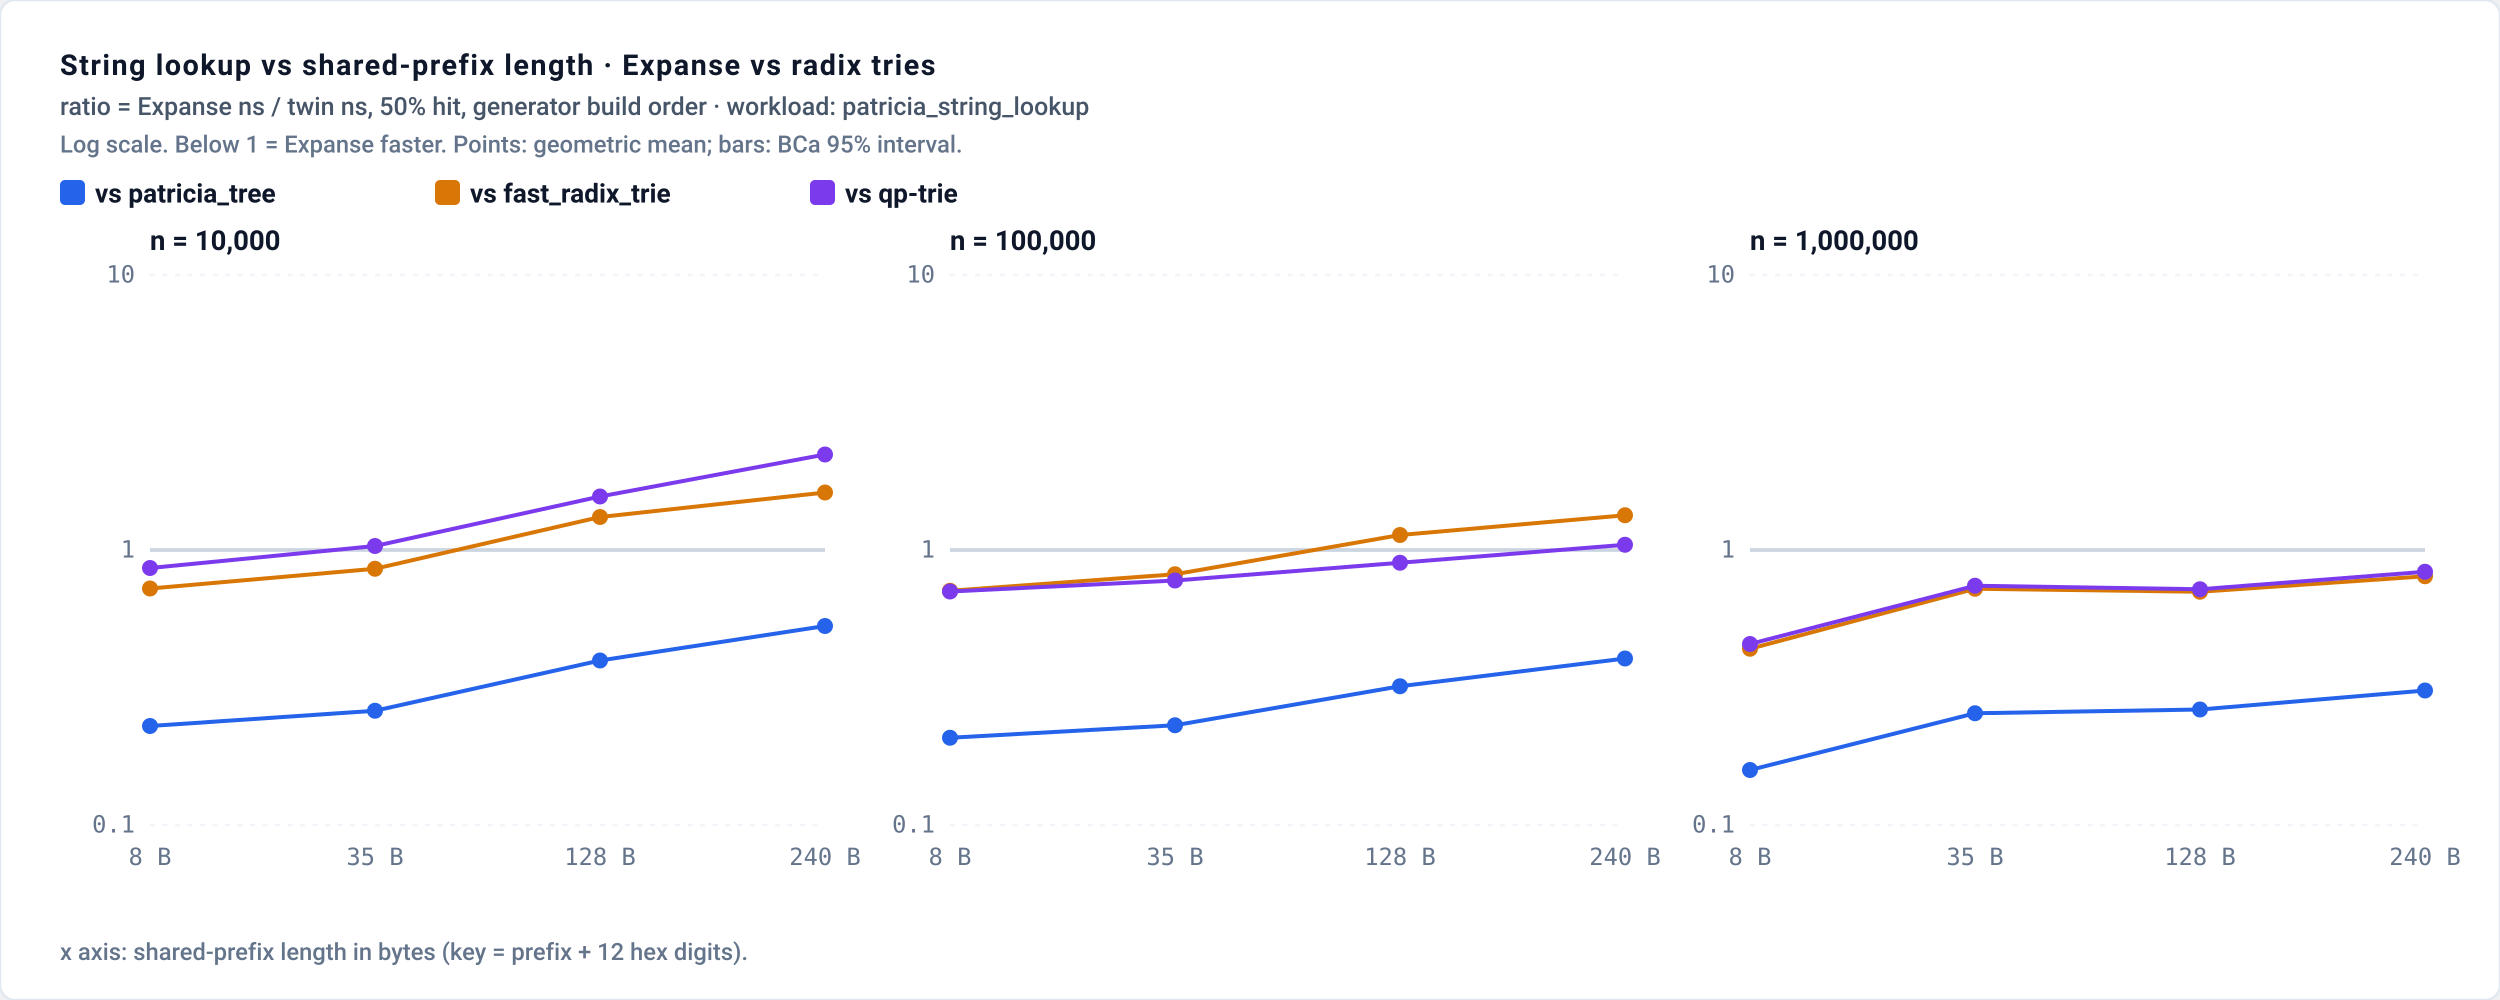
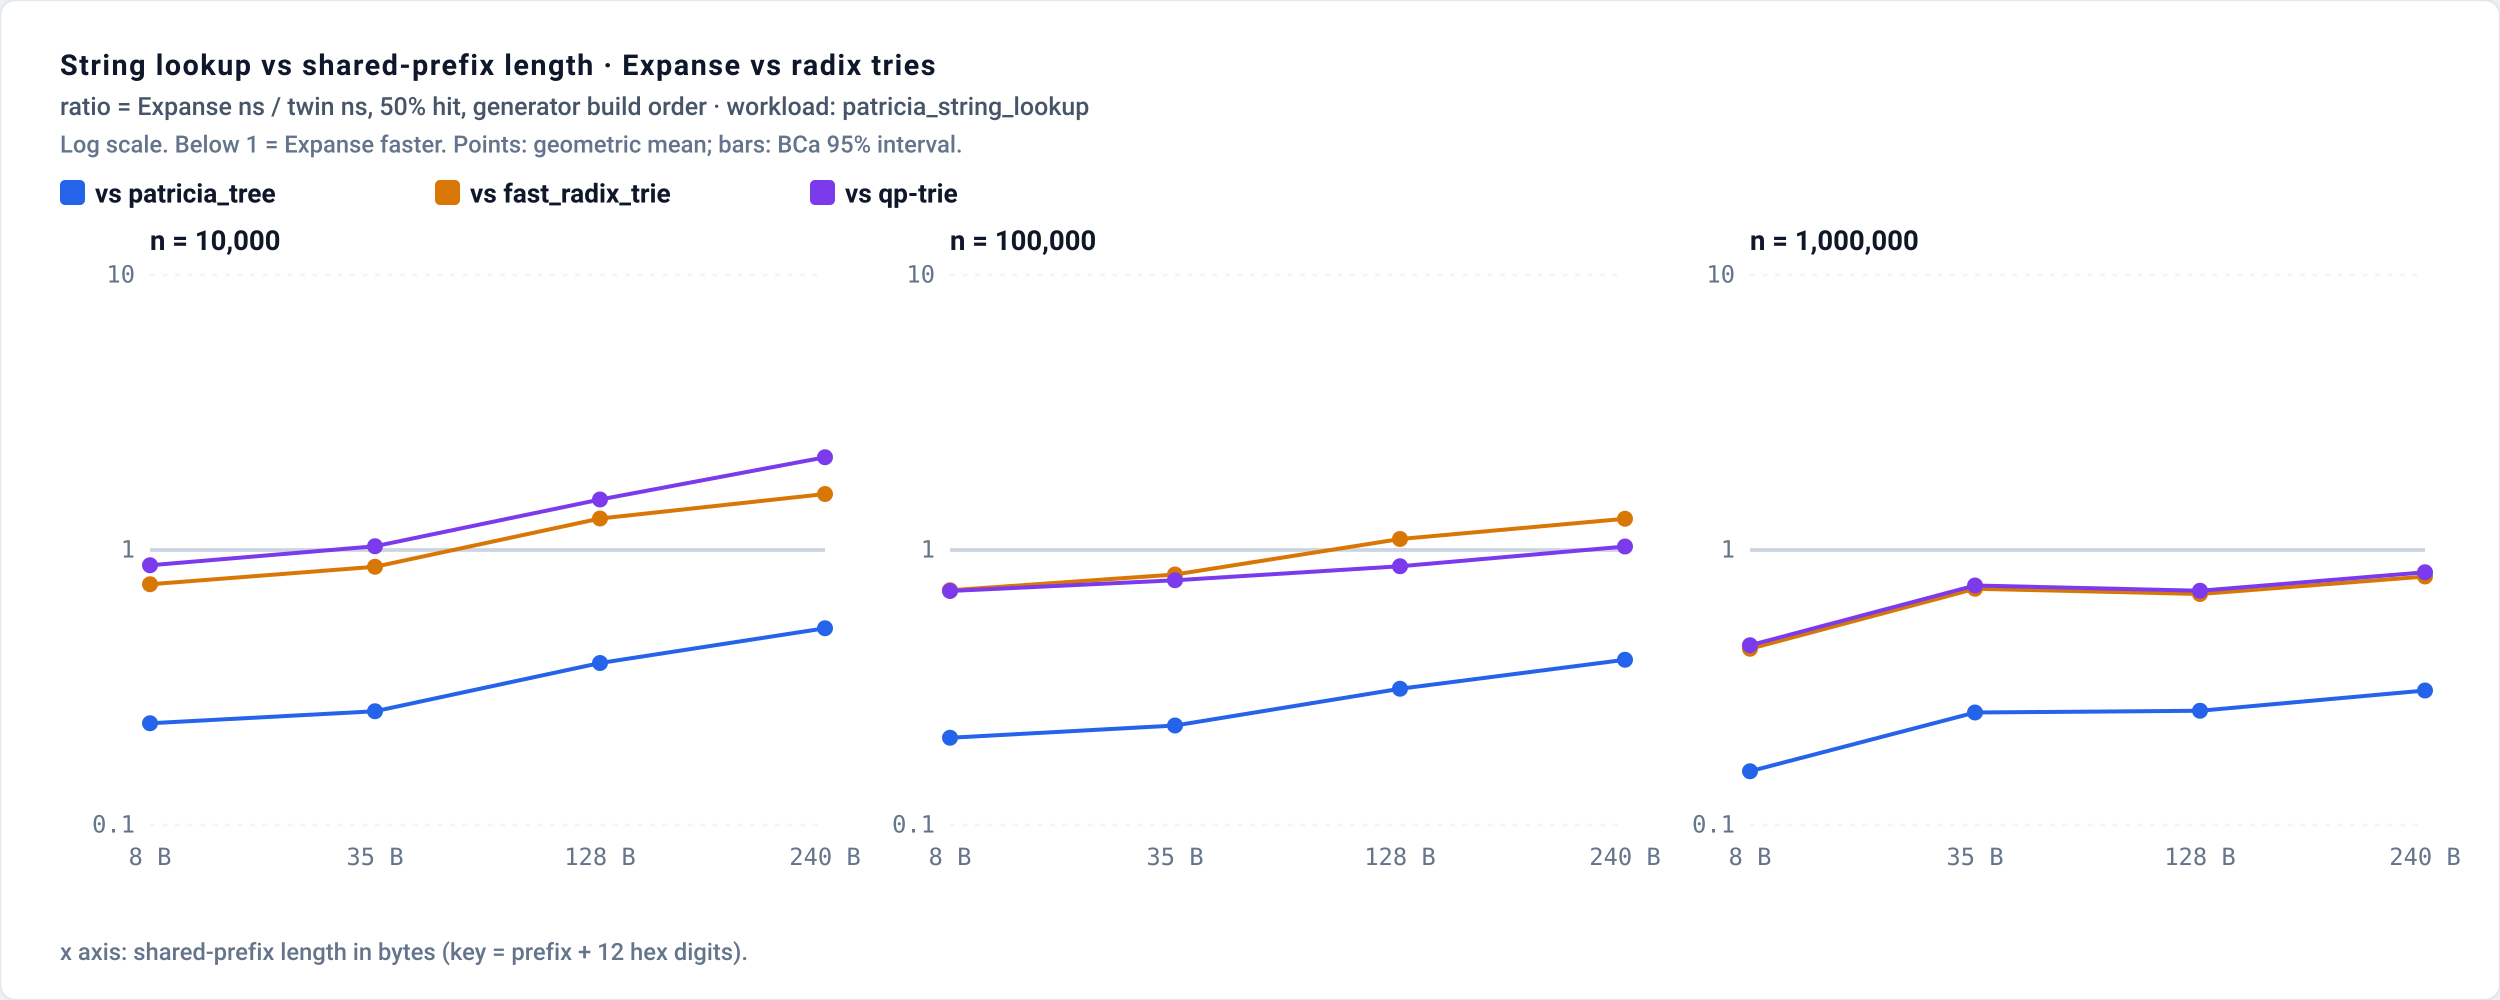
<svg xmlns="http://www.w3.org/2000/svg" role="img" viewBox="0 0 1000 400" width="100%" height="100%">
  <defs>
    <style>
      .bg { fill: #ffffff; }
      .border { stroke: #e2e8f0; stroke-width: 1px; fill: none; }
      .grid { stroke: #f1f5f9; stroke-width: 1px; stroke-dasharray: 2,3; }
      .axis { stroke: #cbd5e1; stroke-width: 1.5px; }
      .divider { stroke: #e2e8f0; stroke-width: 1px; }

      .t-title { font-family: -apple-system, BlinkMacSystemFont, "Segoe UI", Roboto, Helvetica, Arial, sans-serif; font-size: 11.5px; font-weight: 700; letter-spacing: 0.6px; fill: #0f172a; text-transform: uppercase; }
      .t-sub { font-family: -apple-system, BlinkMacSystemFont, "Segoe UI", Roboto, Helvetica, Arial, sans-serif; font-size: 10px; font-weight: 500; fill: #475569; }
      .t-unit { font-family: ui-monospace, SFMono-Regular, Menlo, Monaco, Consolas, monospace; font-size: 10px; font-weight: 600; fill: #475569; }
      .t-axis-label { font-family: ui-monospace, SFMono-Regular, Menlo, Monaco, Consolas, monospace; font-size: 9.5px; font-weight: 500; fill: #64748b; }
      .t-bar-label { font-family: -apple-system, BlinkMacSystemFont, "Segoe UI", Roboto, Helvetica, Arial, sans-serif; font-size: 11px; font-weight: 700; fill: #0f172a; }
      .t-legend { font-family: -apple-system, BlinkMacSystemFont, "Segoe UI", Roboto, Helvetica, Arial, sans-serif; font-size: 10.5px; font-weight: 600; fill: #0f172a; }

      .t-val-accent { font-family: ui-monospace, SFMono-Regular, Menlo, Monaco, Consolas, monospace; font-size: 11px; font-weight: 700; fill: #15803d; }
      .t-val-blue { font-family: ui-monospace, SFMono-Regular, Menlo, Monaco, Consolas, monospace; font-size: 11px; font-weight: 600; fill: #2563eb; }
      .t-val-loss { font-family: ui-monospace, SFMono-Regular, Menlo, Monaco, Consolas, monospace; font-size: 11px; font-weight: 700; fill: #b45309; }
      .t-note { font-family: -apple-system, BlinkMacSystemFont, "Segoe UI", Roboto, Helvetica, Arial, sans-serif; font-size: 9.5px; font-weight: 500; fill: #64748b; }

      .b-expanse { fill: #16a34a; }
      .b-art { fill: #2563eb; }
      .b-patricia { fill: #2563eb; }
      .b-radix { fill: #d97706; }
      .b-qp { fill: #7c3aed; }
      .b-btree { fill: #d97706; }
      .b-hashmap { fill: #7c3aed; }

      .badge-win { fill: #dcfce7; stroke: #86efac; stroke-width: 1px; }
      .badge-win-text { font-family: ui-monospace, SFMono-Regular, Menlo, Monaco, Consolas, monospace; font-size: 9.5px; font-weight: 700; fill: #15803d; text-anchor: middle; }
      .badge-loss { fill: #fef3c7; stroke: #fcd34d; stroke-width: 1px; }
      .badge-loss-text { font-family: ui-monospace, SFMono-Regular, Menlo, Monaco, Consolas, monospace; font-size: 9.5px; font-weight: 700; fill: #b45309; text-anchor: middle; }

      @media (prefers-color-scheme: dark) {
        .bg { fill: #0d1117; }
        .border { stroke: #30363d; }
        .grid { stroke: #21262d; }
        .axis { stroke: #484f58; }
        .divider { stroke: #21262d; }
        .t-title { fill: #f0f6fc; }
        .t-sub { fill: #94a3b8; }
        .t-unit { fill: #94a3b8; }
        .t-axis-label { fill: #94a3b8; }
        .t-bar-label { fill: #f8fafc; }
        .t-legend { fill: #f8fafc; }
        .t-val-accent { fill: #4ade80; }
        .t-val-blue { fill: #38bdf8; }
        .t-note { fill: #94a3b8; }
        .t-val-loss { fill: #fbbf24; }
        .b-expanse { fill: #22c55e; }
        .b-art { fill: #3b82f6; }
        .b-patricia { fill: #3b82f6; }
        .b-radix { fill: #f59e0b; }
        .b-qp { fill: #a855f7; }
        .b-btree { fill: #f59e0b; }
        .b-hashmap { fill: #a855f7; }
        .badge-win { fill: #052e16; stroke: #166534; }
        .badge-win-text { fill: #4ade80; }
        .badge-loss { fill: #451a03; stroke: #92400e; }
        .badge-loss-text { fill: #fbbf24; }
      }

      :root[data-theme="dark"] .bg, [data-theme="dark"] .bg { fill: #0d1117; }
      :root[data-theme="dark"] .border, [data-theme="dark"] .border { stroke: #30363d; }
      :root[data-theme="dark"] .grid, [data-theme="dark"] .grid { stroke: #21262d; }
      :root[data-theme="dark"] .axis, [data-theme="dark"] .axis { stroke: #484f58; }
      :root[data-theme="dark"] .divider, [data-theme="dark"] .divider { stroke: #21262d; }
      :root[data-theme="dark"] .t-title, [data-theme="dark"] .t-title { fill: #f0f6fc; }
      :root[data-theme="dark"] .t-sub, [data-theme="dark"] .t-sub { fill: #94a3b8; }
      :root[data-theme="dark"] .t-unit, [data-theme="dark"] .t-unit { fill: #94a3b8; }
      :root[data-theme="dark"] .t-axis-label, [data-theme="dark"] .t-axis-label { fill: #94a3b8; }
      :root[data-theme="dark"] .t-bar-label, [data-theme="dark"] .t-bar-label { fill: #f8fafc; }
      :root[data-theme="dark"] .t-legend, [data-theme="dark"] .t-legend { fill: #f8fafc; }
      :root[data-theme="dark"] .t-val-accent, [data-theme="dark"] .t-val-accent { fill: #4ade80; }
      :root[data-theme="dark"] .t-val-blue, [data-theme="dark"] .t-val-blue { fill: #38bdf8; }
      :root[data-theme="dark"] .t-note, [data-theme="dark"] .t-note { fill: #94a3b8; }
      :root[data-theme="dark"] .t-val-loss, [data-theme="dark"] .t-val-loss { fill: #fbbf24; }
      :root[data-theme="dark"] .b-expanse, [data-theme="dark"] .b-expanse { fill: #22c55e; }
      :root[data-theme="dark"] .b-art, [data-theme="dark"] .b-art { fill: #3b82f6; }
      :root[data-theme="dark"] .b-patricia, [data-theme="dark"] .b-patricia { fill: #3b82f6; }
      :root[data-theme="dark"] .b-radix, [data-theme="dark"] .b-radix { fill: #f59e0b; }
      :root[data-theme="dark"] .b-qp, [data-theme="dark"] .b-qp { fill: #a855f7; }
      :root[data-theme="dark"] .b-btree, [data-theme="dark"] .b-btree { fill: #f59e0b; }
      :root[data-theme="dark"] .b-hashmap, [data-theme="dark"] .b-hashmap { fill: #a855f7; }
      :root[data-theme="dark"] .badge-win, [data-theme="dark"] .badge-win { fill: #052e16; stroke: #166534; }
      :root[data-theme="dark"] .badge-win-text, [data-theme="dark"] .badge-win-text { fill: #4ade80; }
      :root[data-theme="dark"] .badge-loss, [data-theme="dark"] .badge-loss { fill: #451a03; stroke: #92400e; }
      :root[data-theme="dark"] .badge-loss-text, [data-theme="dark"] .badge-loss-text { fill: #fbbf24; }
    </style>
    <style>.ln-patricia{stroke:#2563eb;stroke-width:1.6px}.ln-radix{stroke:#d97706;stroke-width:1.6px}.ln-qp{stroke:#7c3aed;stroke-width:1.6px}</style>
  </defs>
  <rect width="100%" height="100%" class="bg" rx="6" />
  <rect width="100%" height="100%" class="border" rx="6" />
  <text x="24" y="30" class="t-title">String lookup vs shared-prefix length · Expanse vs radix tries</text>
  <text x="24" y="46" class="t-sub">ratio = Expanse ns / twin ns, 50% hit, generator build order · workload: patricia_string_lookup</text>
  <text x="24" y="61" class="t-note">Log scale. Below 1 = Expanse faster. Points: geometric mean; bars: BCa 95% interval.</text>
  <rect x="24" y="72" width="10" height="10" rx="2" class="b-patricia" />
  <text x="38" y="81" class="t-legend">vs patricia_tree</text>
  <rect x="174" y="72" width="10" height="10" rx="2" class="b-radix" />
  <text x="188" y="81" class="t-legend">vs fast_radix_trie</text>
  <rect x="324" y="72" width="10" height="10" rx="2" class="b-qp" />
  <text x="338" y="81" class="t-legend">vs qp-trie</text>
  <text x="60" y="100" class="t-bar-label">n = 10,000</text>
  <line x1="60" y1="330.0" x2="330" y2="330.0" class="grid" />
  <text x="54" y="333.0" class="t-axis-label" text-anchor="end">0.1</text>
  <line x1="60" y1="220.0" x2="330" y2="220.0" class="axis" />
  <text x="54" y="223.0" class="t-axis-label" text-anchor="end">1</text>
  <line x1="60" y1="110.0" x2="330" y2="110.0" class="grid" />
  <text x="54" y="113.0" class="t-axis-label" text-anchor="end">10</text>
  <text x="60.0" y="346" class="t-axis-label" text-anchor="middle">8 B</text>
  <text x="150.0" y="346" class="t-axis-label" text-anchor="middle">35 B</text>
  <text x="240.0" y="346" class="t-axis-label" text-anchor="middle">128 B</text>
  <text x="330.0" y="346" class="t-axis-label" text-anchor="middle">240 B</text>
-   <path d="M60.0,290.4 L150.0,284.3 L240.0,264.2 L330.0,250.4" class="ln-patricia" fill="none" />
-   <line x1="60.0" y1="290.7" x2="60.0" y2="290.2" class="axis" />
-   <circle cx="60.0" cy="290.4" r="3.2" class="b-patricia" />
-   <line x1="150.0" y1="284.4" x2="150.0" y2="284.2" class="axis" />
-   <circle cx="150.0" cy="284.3" r="3.2" class="b-patricia" />
-   <line x1="240.0" y1="264.4" x2="240.0" y2="264.0" class="axis" />
-   <circle cx="240.0" cy="264.2" r="3.2" class="b-patricia" />
-   <line x1="330.0" y1="250.5" x2="330.0" y2="250.2" class="axis" />
-   <circle cx="330.0" cy="250.4" r="3.2" class="b-patricia" />
-   <path d="M60.0,235.4 L150.0,227.5 L240.0,206.8 L330.0,197.0" class="ln-radix" fill="none" />
-   <line x1="60.0" y1="235.7" x2="60.0" y2="235.1" class="axis" />
-   <circle cx="60.0" cy="235.4" r="3.2" class="b-radix" />
-   <line x1="150.0" y1="227.6" x2="150.0" y2="227.3" class="axis" />
-   <circle cx="150.0" cy="227.5" r="3.2" class="b-radix" />
-   <line x1="240.0" y1="207.1" x2="240.0" y2="206.6" class="axis" />
-   <circle cx="240.0" cy="206.8" r="3.2" class="b-radix" />
-   <line x1="330.0" y1="197.3" x2="330.0" y2="196.8" class="axis" />
-   <circle cx="330.0" cy="197.0" r="3.2" class="b-radix" />
-   <path d="M60.0,227.2 L150.0,218.4 L240.0,198.6 L330.0,181.8" class="ln-qp" fill="none" />
-   <line x1="60.0" y1="227.4" x2="60.0" y2="226.8" class="axis" />
-   <circle cx="60.0" cy="227.2" r="3.2" class="b-qp" />
-   <line x1="150.0" y1="218.5" x2="150.0" y2="218.3" class="axis" />
-   <circle cx="150.0" cy="218.4" r="3.2" class="b-qp" />
-   <line x1="240.0" y1="198.8" x2="240.0" y2="198.5" class="axis" />
-   <circle cx="240.0" cy="198.6" r="3.2" class="b-qp" />
-   <line x1="330.0" y1="182.1" x2="330.0" y2="181.6" class="axis" />
-   <circle cx="330.0" cy="181.8" r="3.2" class="b-qp" />
+   <path d="M60.0,289.3 L150.0,284.5 L240.0,265.2 L330.0,251.3" class="ln-patricia" fill="none" />
+   <line x1="60.0" y1="289.5" x2="60.0" y2="289.0" class="axis" />
+   <circle cx="60.0" cy="289.3" r="3.2" class="b-patricia" />
+   <line x1="150.0" y1="284.5" x2="150.0" y2="284.4" class="axis" />
+   <circle cx="150.0" cy="284.5" r="3.2" class="b-patricia" />
+   <line x1="240.0" y1="265.3" x2="240.0" y2="265.0" class="axis" />
+   <circle cx="240.0" cy="265.2" r="3.2" class="b-patricia" />
+   <line x1="330.0" y1="251.4" x2="330.0" y2="251.2" class="axis" />
+   <circle cx="330.0" cy="251.3" r="3.2" class="b-patricia" />
+   <path d="M60.0,233.7 L150.0,226.7 L240.0,207.4 L330.0,197.6" class="ln-radix" fill="none" />
+   <line x1="60.0" y1="233.8" x2="60.0" y2="233.4" class="axis" />
+   <circle cx="60.0" cy="233.7" r="3.2" class="b-radix" />
+   <line x1="150.0" y1="226.8" x2="150.0" y2="226.5" class="axis" />
+   <circle cx="150.0" cy="226.7" r="3.2" class="b-radix" />
+   <line x1="240.0" y1="207.6" x2="240.0" y2="207.2" class="axis" />
+   <circle cx="240.0" cy="207.4" r="3.2" class="b-radix" />
+   <line x1="330.0" y1="197.8" x2="330.0" y2="197.4" class="axis" />
+   <circle cx="330.0" cy="197.6" r="3.2" class="b-radix" />
+   <path d="M60.0,226.1 L150.0,218.5 L240.0,199.8 L330.0,182.9" class="ln-qp" fill="none" />
+   <line x1="60.0" y1="226.3" x2="60.0" y2="225.9" class="axis" />
+   <circle cx="60.0" cy="226.1" r="3.2" class="b-qp" />
+   <line x1="150.0" y1="218.6" x2="150.0" y2="218.4" class="axis" />
+   <circle cx="150.0" cy="218.5" r="3.2" class="b-qp" />
+   <line x1="240.0" y1="200.0" x2="240.0" y2="199.7" class="axis" />
+   <circle cx="240.0" cy="199.8" r="3.2" class="b-qp" />
+   <line x1="330.0" y1="183.0" x2="330.0" y2="182.7" class="axis" />
+   <circle cx="330.0" cy="182.9" r="3.2" class="b-qp" />
  <text x="380" y="100" class="t-bar-label">n = 100,000</text>
  <line x1="380" y1="330.0" x2="650" y2="330.0" class="grid" />
  <text x="374" y="333.0" class="t-axis-label" text-anchor="end">0.1</text>
  <line x1="380" y1="220.0" x2="650" y2="220.0" class="axis" />
  <text x="374" y="223.0" class="t-axis-label" text-anchor="end">1</text>
  <line x1="380" y1="110.0" x2="650" y2="110.0" class="grid" />
  <text x="374" y="113.0" class="t-axis-label" text-anchor="end">10</text>
  <text x="380.0" y="346" class="t-axis-label" text-anchor="middle">8 B</text>
  <text x="470.0" y="346" class="t-axis-label" text-anchor="middle">35 B</text>
  <text x="560.0" y="346" class="t-axis-label" text-anchor="middle">128 B</text>
  <text x="650.0" y="346" class="t-axis-label" text-anchor="middle">240 B</text>
-   <path d="M380.0,295.1 L470.0,290.1 L560.0,274.5 L650.0,263.4" class="ln-patricia" fill="none" />
-   <line x1="380.0" y1="295.5" x2="380.0" y2="294.9" class="axis" />
+   <path d="M380.0,295.1 L470.0,290.2 L560.0,275.5 L650.0,263.9" class="ln-patricia" fill="none" />
+   <line x1="380.0" y1="295.4" x2="380.0" y2="294.8" class="axis" />
  <circle cx="380.0" cy="295.1" r="3.2" class="b-patricia" />
  <line x1="470.0" y1="290.4" x2="470.0" y2="289.9" class="axis" />
-   <circle cx="470.0" cy="290.1" r="3.2" class="b-patricia" />
-   <line x1="560.0" y1="274.7" x2="560.0" y2="274.3" class="axis" />
-   <circle cx="560.0" cy="274.5" r="3.2" class="b-patricia" />
-   <line x1="650.0" y1="263.6" x2="650.0" y2="263.3" class="axis" />
-   <circle cx="650.0" cy="263.4" r="3.2" class="b-patricia" />
-   <path d="M380.0,236.3 L470.0,229.7 L560.0,214.0 L650.0,206.1" class="ln-radix" fill="none" />
-   <line x1="380.0" y1="236.6" x2="380.0" y2="236.1" class="axis" />
-   <circle cx="380.0" cy="236.3" r="3.2" class="b-radix" />
-   <line x1="470.0" y1="229.8" x2="470.0" y2="229.5" class="axis" />
-   <circle cx="470.0" cy="229.7" r="3.2" class="b-radix" />
-   <line x1="560.0" y1="214.1" x2="560.0" y2="213.9" class="axis" />
-   <circle cx="560.0" cy="214.0" r="3.2" class="b-radix" />
-   <line x1="650.0" y1="206.9" x2="650.0" y2="205.9" class="axis" />
-   <circle cx="650.0" cy="206.1" r="3.2" class="b-radix" />
-   <path d="M380.0,236.6 L470.0,232.2 L560.0,225.1 L650.0,217.9" class="ln-qp" fill="none" />
-   <line x1="380.0" y1="237.2" x2="380.0" y2="236.0" class="axis" />
-   <circle cx="380.0" cy="236.6" r="3.2" class="b-qp" />
-   <line x1="470.0" y1="232.9" x2="470.0" y2="231.5" class="axis" />
-   <circle cx="470.0" cy="232.2" r="3.2" class="b-qp" />
-   <line x1="560.0" y1="225.3" x2="560.0" y2="224.9" class="axis" />
-   <circle cx="560.0" cy="225.1" r="3.2" class="b-qp" />
-   <line x1="650.0" y1="218.1" x2="650.0" y2="217.8" class="axis" />
-   <circle cx="650.0" cy="217.9" r="3.2" class="b-qp" />
+   <circle cx="470.0" cy="290.2" r="3.2" class="b-patricia" />
+   <line x1="560.0" y1="275.6" x2="560.0" y2="275.3" class="axis" />
+   <circle cx="560.0" cy="275.5" r="3.2" class="b-patricia" />
+   <line x1="650.0" y1="264.1" x2="650.0" y2="263.8" class="axis" />
+   <circle cx="650.0" cy="263.9" r="3.2" class="b-patricia" />
+   <path d="M380.0,236.1 L470.0,229.8 L560.0,215.6 L650.0,207.5" class="ln-radix" fill="none" />
+   <line x1="380.0" y1="236.2" x2="380.0" y2="236.0" class="axis" />
+   <circle cx="380.0" cy="236.1" r="3.2" class="b-radix" />
+   <line x1="470.0" y1="230.2" x2="470.0" y2="229.6" class="axis" />
+   <circle cx="470.0" cy="229.8" r="3.2" class="b-radix" />
+   <line x1="560.0" y1="216.2" x2="560.0" y2="215.3" class="axis" />
+   <circle cx="560.0" cy="215.6" r="3.2" class="b-radix" />
+   <line x1="650.0" y1="207.9" x2="650.0" y2="207.3" class="axis" />
+   <circle cx="650.0" cy="207.5" r="3.2" class="b-radix" />
+   <path d="M380.0,236.4 L470.0,232.1 L560.0,226.5 L650.0,218.6" class="ln-qp" fill="none" />
+   <line x1="380.0" y1="236.9" x2="380.0" y2="235.8" class="axis" />
+   <circle cx="380.0" cy="236.4" r="3.2" class="b-qp" />
+   <line x1="470.0" y1="232.8" x2="470.0" y2="231.4" class="axis" />
+   <circle cx="470.0" cy="232.1" r="3.2" class="b-qp" />
+   <line x1="560.0" y1="226.9" x2="560.0" y2="226.3" class="axis" />
+   <circle cx="560.0" cy="226.5" r="3.2" class="b-qp" />
+   <line x1="650.0" y1="218.7" x2="650.0" y2="218.5" class="axis" />
+   <circle cx="650.0" cy="218.6" r="3.2" class="b-qp" />
  <text x="700" y="100" class="t-bar-label">n = 1,000,000</text>
  <line x1="700" y1="330.0" x2="970" y2="330.0" class="grid" />
  <text x="694" y="333.0" class="t-axis-label" text-anchor="end">0.1</text>
  <line x1="700" y1="220.0" x2="970" y2="220.0" class="axis" />
  <text x="694" y="223.0" class="t-axis-label" text-anchor="end">1</text>
  <line x1="700" y1="110.0" x2="970" y2="110.0" class="grid" />
  <text x="694" y="113.0" class="t-axis-label" text-anchor="end">10</text>
  <text x="700.0" y="346" class="t-axis-label" text-anchor="middle">8 B</text>
  <text x="790.0" y="346" class="t-axis-label" text-anchor="middle">35 B</text>
  <text x="880.0" y="346" class="t-axis-label" text-anchor="middle">128 B</text>
  <text x="970.0" y="346" class="t-axis-label" text-anchor="middle">240 B</text>
-   <path d="M700.0,308.0 L790.0,285.3 L880.0,283.8 L970.0,276.2" class="ln-patricia" fill="none" />
-   <line x1="700.0" y1="308.1" x2="700.0" y2="307.9" class="axis" />
-   <circle cx="700.0" cy="308.0" r="3.2" class="b-patricia" />
-   <line x1="790.0" y1="285.4" x2="790.0" y2="285.2" class="axis" />
-   <circle cx="790.0" cy="285.3" r="3.2" class="b-patricia" />
-   <line x1="880.0" y1="283.8" x2="880.0" y2="283.7" class="axis" />
-   <circle cx="880.0" cy="283.8" r="3.2" class="b-patricia" />
-   <line x1="970.0" y1="276.2" x2="970.0" y2="276.2" class="axis" />
+   <path d="M700.0,308.5 L790.0,285.0 L880.0,284.3 L970.0,276.2" class="ln-patricia" fill="none" />
+   <line x1="700.0" y1="308.6" x2="700.0" y2="308.5" class="axis" />
+   <circle cx="700.0" cy="308.5" r="3.2" class="b-patricia" />
+   <line x1="790.0" y1="285.1" x2="790.0" y2="284.9" class="axis" />
+   <circle cx="790.0" cy="285.0" r="3.2" class="b-patricia" />
+   <line x1="880.0" y1="284.3" x2="880.0" y2="284.2" class="axis" />
+   <circle cx="880.0" cy="284.3" r="3.2" class="b-patricia" />
+   <line x1="970.0" y1="276.3" x2="970.0" y2="276.2" class="axis" />
  <circle cx="970.0" cy="276.2" r="3.2" class="b-patricia" />
-   <path d="M700.0,259.5 L790.0,235.5 L880.0,236.7 L970.0,230.5" class="ln-radix" fill="none" />
-   <line x1="700.0" y1="259.6" x2="700.0" y2="259.5" class="axis" />
+   <path d="M700.0,259.5 L790.0,235.5 L880.0,237.6 L970.0,230.6" class="ln-radix" fill="none" />
+   <line x1="700.0" y1="259.5" x2="700.0" y2="259.4" class="axis" />
  <circle cx="700.0" cy="259.5" r="3.2" class="b-radix" />
-   <line x1="790.0" y1="235.6" x2="790.0" y2="235.4" class="axis" />
+   <line x1="790.0" y1="235.5" x2="790.0" y2="235.3" class="axis" />
  <circle cx="790.0" cy="235.5" r="3.2" class="b-radix" />
-   <line x1="880.0" y1="236.8" x2="880.0" y2="236.6" class="axis" />
-   <circle cx="880.0" cy="236.7" r="3.2" class="b-radix" />
-   <line x1="970.0" y1="230.6" x2="970.0" y2="230.4" class="axis" />
-   <circle cx="970.0" cy="230.5" r="3.2" class="b-radix" />
-   <path d="M700.0,257.6 L790.0,234.3 L880.0,235.7 L970.0,228.7" class="ln-qp" fill="none" />
-   <line x1="700.0" y1="257.8" x2="700.0" y2="257.5" class="axis" />
-   <circle cx="700.0" cy="257.6" r="3.2" class="b-qp" />
-   <line x1="790.0" y1="234.5" x2="790.0" y2="234.2" class="axis" />
-   <circle cx="790.0" cy="234.3" r="3.2" class="b-qp" />
-   <line x1="880.0" y1="235.8" x2="880.0" y2="235.6" class="axis" />
-   <circle cx="880.0" cy="235.7" r="3.2" class="b-qp" />
-   <line x1="970.0" y1="228.8" x2="970.0" y2="228.7" class="axis" />
-   <circle cx="970.0" cy="228.7" r="3.2" class="b-qp" />
+   <line x1="880.0" y1="237.6" x2="880.0" y2="237.5" class="axis" />
+   <circle cx="880.0" cy="237.6" r="3.2" class="b-radix" />
+   <line x1="970.0" y1="230.7" x2="970.0" y2="230.5" class="axis" />
+   <circle cx="970.0" cy="230.6" r="3.2" class="b-radix" />
+   <path d="M700.0,258.1 L790.0,234.2 L880.0,236.3 L970.0,228.9" class="ln-qp" fill="none" />
+   <line x1="700.0" y1="258.1" x2="700.0" y2="258.0" class="axis" />
+   <circle cx="700.0" cy="258.1" r="3.2" class="b-qp" />
+   <line x1="790.0" y1="234.3" x2="790.0" y2="234.1" class="axis" />
+   <circle cx="790.0" cy="234.2" r="3.2" class="b-qp" />
+   <line x1="880.0" y1="236.4" x2="880.0" y2="236.3" class="axis" />
+   <circle cx="880.0" cy="236.3" r="3.2" class="b-qp" />
+   <line x1="970.0" y1="229.0" x2="970.0" y2="228.9" class="axis" />
+   <circle cx="970.0" cy="228.9" r="3.2" class="b-qp" />
  <text x="24" y="384" class="t-note">x axis: shared-prefix length in bytes (key = prefix + 12 hex digits).</text>
</svg>
